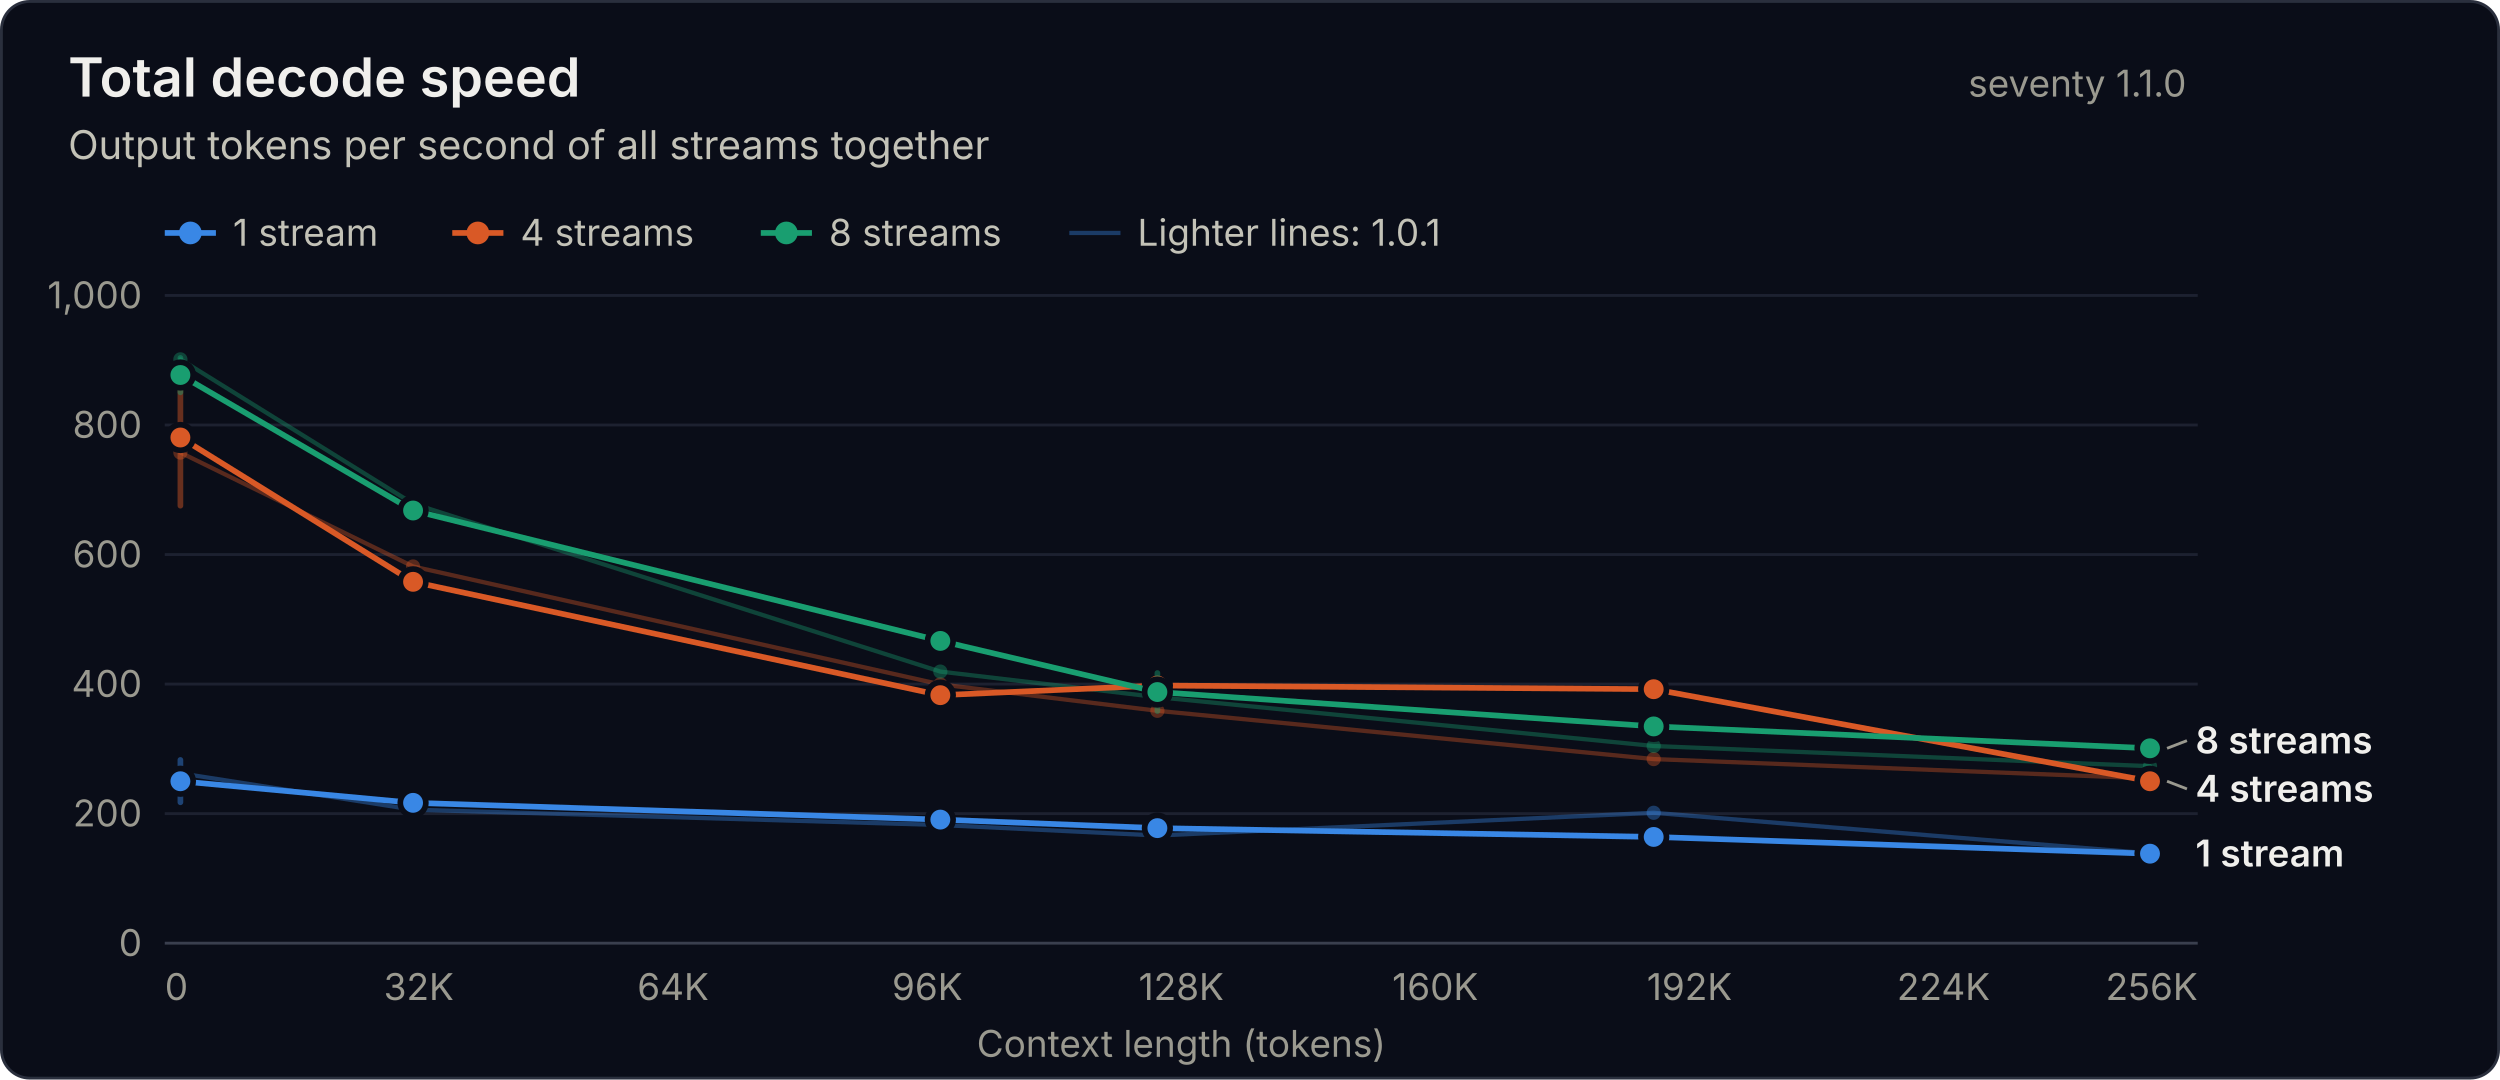
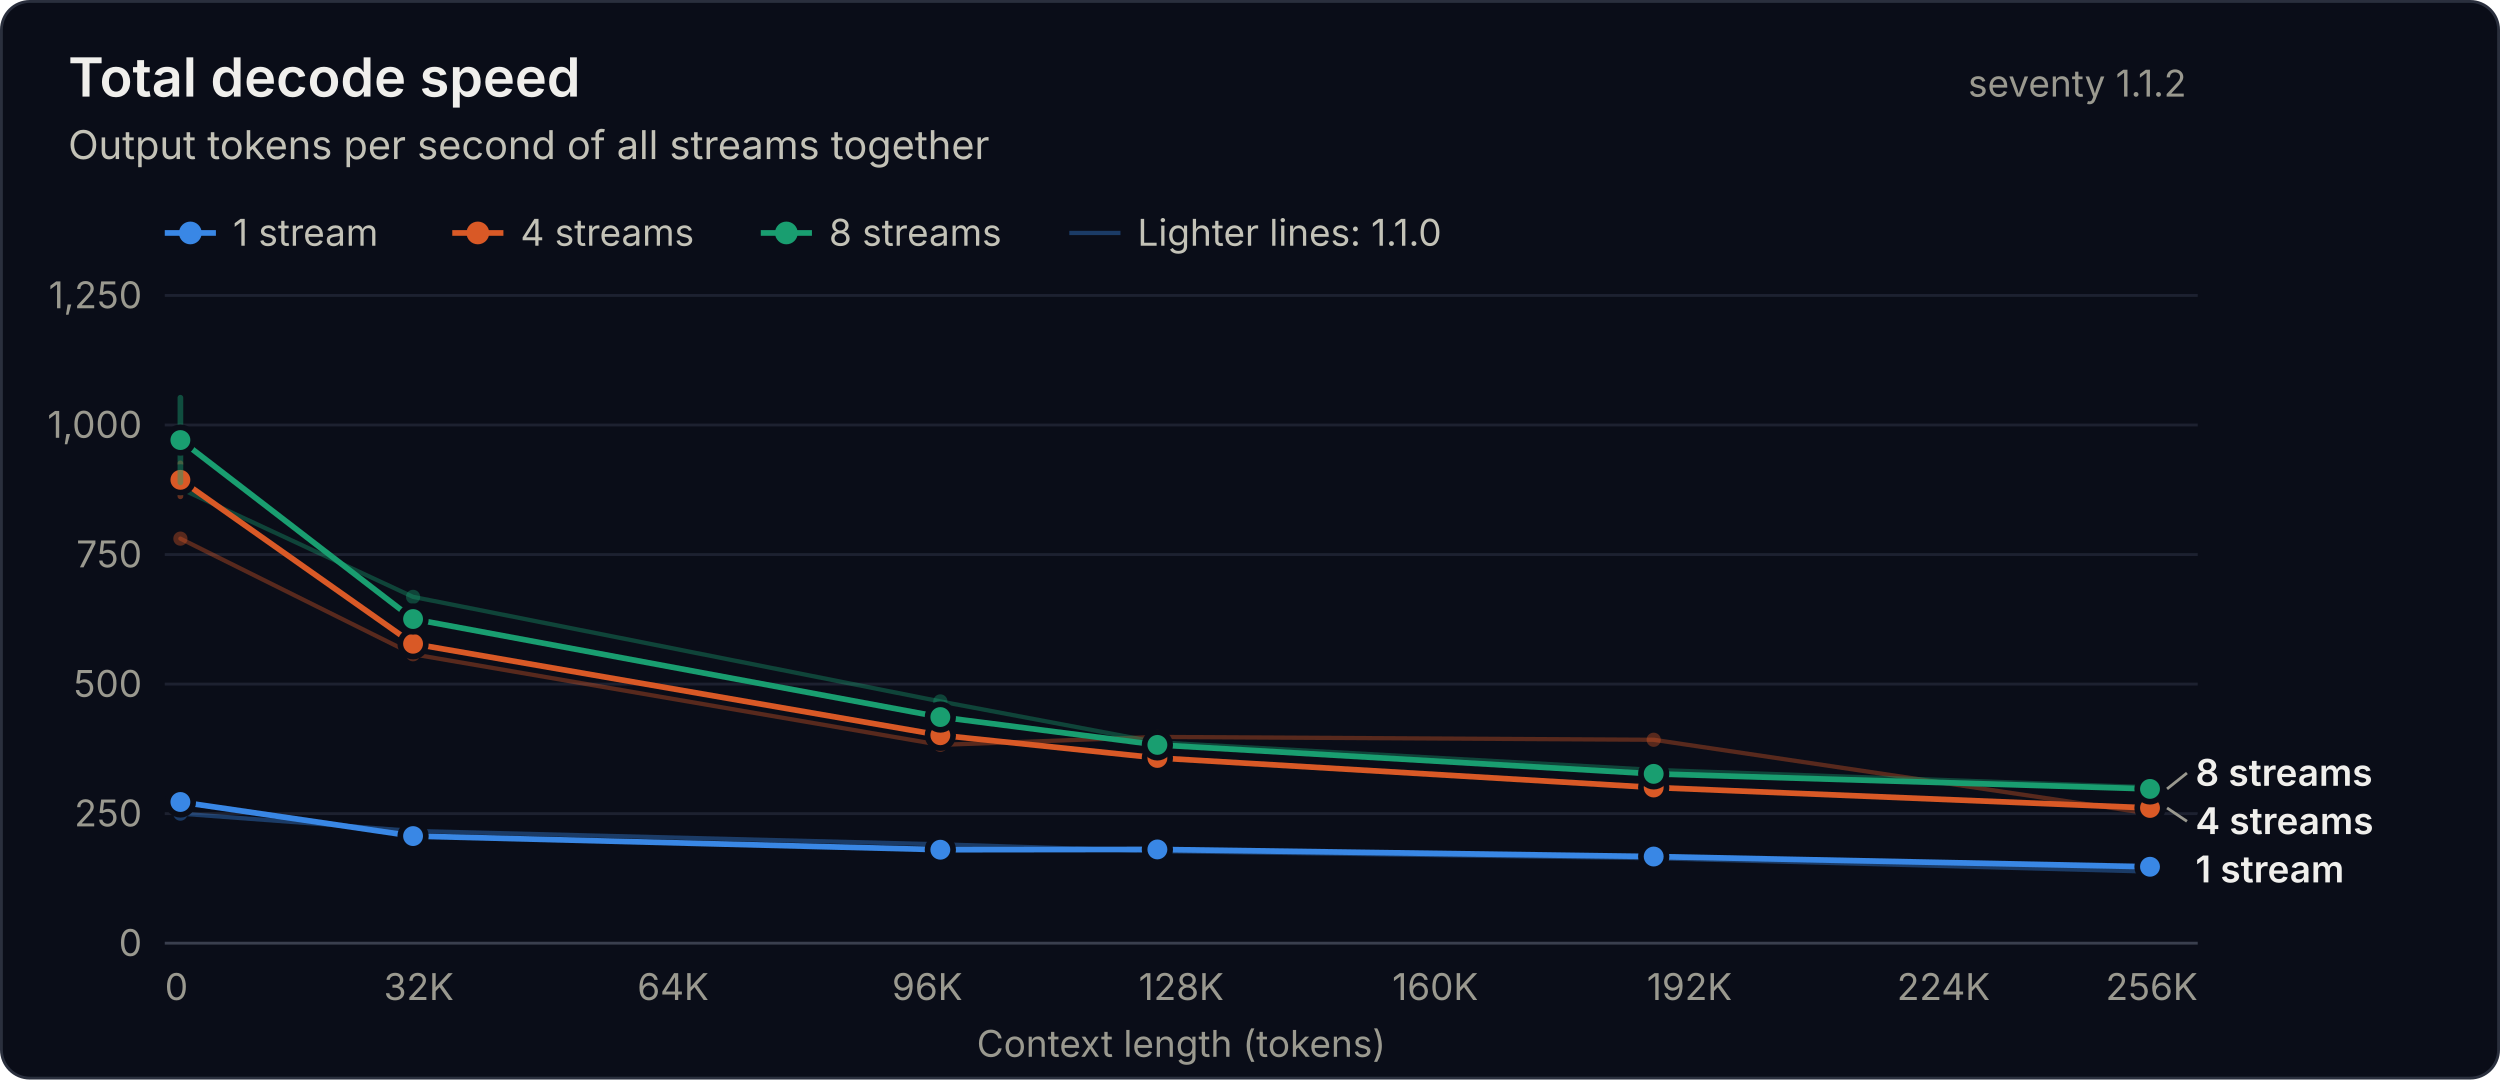
<svg xmlns="http://www.w3.org/2000/svg" viewBox="0 0 880 380" width="880" height="380" font-family="Inter, system-ui, -apple-system, 'Segoe UI', Helvetica, Arial, sans-serif" role="img" aria-label="Total decode speed">
  <rect x="0.5" y="0.5" width="879" height="379" rx="10" fill="#0a0d18" stroke="#2a2f3d" />
  <text x="24.0" y="34.0" font-size="19" font-weight="600" fill="#f0efec" text-anchor="start">Total decode speed</text>
  <text x="24.0" y="56.0" font-size="14" font-weight="400" fill="#c3c2b7" text-anchor="start">Output tokens per second of all streams together</text>
-   <text x="769.6" y="34.0" font-size="13" font-weight="400" fill="#9a998f" text-anchor="end">seventy 1.1.0</text>
+   <text x="769.6" y="34.0" font-size="13" font-weight="400" fill="#9a998f" text-anchor="end">seventy 1.1.2</text>
  <line x1="58" x2="773.6" y1="332.0" y2="332.0" stroke="#3a3f4e" stroke-width="1" />
  <text x="50.0" y="336.5" font-size="13" font-weight="400" fill="#9a998f" text-anchor="end">0</text>
  <line x1="58" x2="773.6" y1="286.4" y2="286.4" stroke="#1d2130" stroke-width="1" />
-   <text x="50.0" y="290.9" font-size="13" font-weight="400" fill="#9a998f" text-anchor="end">200</text>
+   <text x="50.0" y="290.9" font-size="13" font-weight="400" fill="#9a998f" text-anchor="end">250</text>
  <line x1="58" x2="773.6" y1="240.8" y2="240.8" stroke="#1d2130" stroke-width="1" />
-   <text x="50.0" y="245.3" font-size="13" font-weight="400" fill="#9a998f" text-anchor="end">400</text>
+   <text x="50.0" y="245.3" font-size="13" font-weight="400" fill="#9a998f" text-anchor="end">500</text>
  <line x1="58" x2="773.6" y1="195.2" y2="195.2" stroke="#1d2130" stroke-width="1" />
-   <text x="50.0" y="199.7" font-size="13" font-weight="400" fill="#9a998f" text-anchor="end">600</text>
+   <text x="50.0" y="199.7" font-size="13" font-weight="400" fill="#9a998f" text-anchor="end">750</text>
  <line x1="58" x2="773.6" y1="149.6" y2="149.6" stroke="#1d2130" stroke-width="1" />
-   <text x="50.0" y="154.1" font-size="13" font-weight="400" fill="#9a998f" text-anchor="end">800</text>
+   <text x="50.0" y="154.1" font-size="13" font-weight="400" fill="#9a998f" text-anchor="end">1,000</text>
  <line x1="58" x2="773.6" y1="104.0" y2="104.0" stroke="#1d2130" stroke-width="1" />
-   <text x="50.0" y="108.5" font-size="13" font-weight="400" fill="#9a998f" text-anchor="end">1,000</text>
+   <text x="50.0" y="108.5" font-size="13" font-weight="400" fill="#9a998f" text-anchor="end">1,250</text>
  <text x="58.0" y="352.0" font-size="13" font-weight="400" fill="#9a998f" text-anchor="start">0</text>
  <text x="147.4" y="352.0" font-size="13" font-weight="400" fill="#9a998f" text-anchor="middle">32K</text>
  <text x="236.9" y="352.0" font-size="13" font-weight="400" fill="#9a998f" text-anchor="middle">64K</text>
  <text x="326.4" y="352.0" font-size="13" font-weight="400" fill="#9a998f" text-anchor="middle">96K</text>
  <text x="415.8" y="352.0" font-size="13" font-weight="400" fill="#9a998f" text-anchor="middle">128K</text>
  <text x="505.2" y="352.0" font-size="13" font-weight="400" fill="#9a998f" text-anchor="middle">160K</text>
  <text x="594.7" y="352.0" font-size="13" font-weight="400" fill="#9a998f" text-anchor="middle">192K</text>
  <text x="684.1" y="352.0" font-size="13" font-weight="400" fill="#9a998f" text-anchor="middle">224K</text>
  <text x="773.6" y="352.0" font-size="13" font-weight="400" fill="#9a998f" text-anchor="end">256K</text>
  <text x="415.8" y="372.0" font-size="13" font-weight="400" fill="#9a998f" text-anchor="middle">Context length (tokens)</text>
-   <polyline points="63.5,272.2 145.4,285.0 331.0,290.4 407.4,294.1 582.1,286.1 756.8,300.4" fill="none" stroke="#3987e5" stroke-opacity="0.38" stroke-width="1.5" stroke-linejoin="round" stroke-linecap="round" />
-   <circle cx="63.5" cy="272.2" r="2.5" fill="#3987e5" fill-opacity="0.38" />
-   <circle cx="145.4" cy="285.0" r="2.5" fill="#3987e5" fill-opacity="0.38" />
-   <circle cx="331.0" cy="290.4" r="2.5" fill="#3987e5" fill-opacity="0.38" />
-   <circle cx="407.4" cy="294.1" r="2.5" fill="#3987e5" fill-opacity="0.38" />
-   <circle cx="582.1" cy="286.1" r="2.5" fill="#3987e5" fill-opacity="0.38" />
-   <circle cx="756.8" cy="300.4" r="2.5" fill="#3987e5" fill-opacity="0.38" />
-   <polyline points="63.5,159.3 145.4,199.4 331.0,240.9 407.4,250.2 582.1,267.2 756.8,274.0" fill="none" stroke="#d95926" stroke-opacity="0.38" stroke-width="1.5" stroke-linejoin="round" stroke-linecap="round" />
-   <circle cx="63.5" cy="159.3" r="2.5" fill="#d95926" fill-opacity="0.38" />
-   <circle cx="145.4" cy="199.4" r="2.5" fill="#d95926" fill-opacity="0.38" />
-   <circle cx="331.0" cy="240.9" r="2.5" fill="#d95926" fill-opacity="0.38" />
-   <circle cx="407.4" cy="250.2" r="2.5" fill="#d95926" fill-opacity="0.38" />
-   <circle cx="582.1" cy="267.2" r="2.5" fill="#d95926" fill-opacity="0.38" />
-   <circle cx="756.8" cy="274.0" r="2.5" fill="#d95926" fill-opacity="0.38" />
-   <polyline points="63.5,126.5 145.4,177.3 331.0,236.4 407.4,245.4 582.1,262.6 756.8,269.7" fill="none" stroke="#199e70" stroke-opacity="0.38" stroke-width="1.5" stroke-linejoin="round" stroke-linecap="round" />
-   <circle cx="63.5" cy="126.5" r="2.5" fill="#199e70" fill-opacity="0.38" />
-   <circle cx="145.4" cy="177.3" r="2.5" fill="#199e70" fill-opacity="0.38" />
-   <circle cx="331.0" cy="236.4" r="2.5" fill="#199e70" fill-opacity="0.38" />
-   <circle cx="407.4" cy="245.4" r="2.5" fill="#199e70" fill-opacity="0.38" />
-   <circle cx="582.1" cy="262.6" r="2.5" fill="#199e70" fill-opacity="0.38" />
-   <circle cx="756.8" cy="269.7" r="2.5" fill="#199e70" fill-opacity="0.38" />
-   <polyline points="63.5,275.0 145.4,282.6 331.0,288.5 407.4,291.5 582.1,294.6 756.8,300.5" fill="none" stroke="#3987e5" stroke-width="2" stroke-linejoin="round" stroke-linecap="round" />
-   <line x1="63.5" x2="63.5" y1="282.4" y2="267.5" stroke="#3987e5" stroke-opacity="0.45" stroke-width="2" stroke-linecap="round" />
-   <circle cx="63.5" cy="275.0" r="4.5" fill="#3987e5" stroke="#0a0d18" stroke-width="2" />
-   <line x1="145.4" x2="145.4" y1="283.3" y2="281.9" stroke="#3987e5" stroke-opacity="0.45" stroke-width="2" stroke-linecap="round" />
-   <circle cx="145.4" cy="282.6" r="4.5" fill="#3987e5" stroke="#0a0d18" stroke-width="2" />
-   <line x1="331.0" x2="331.0" y1="289.8" y2="287.3" stroke="#3987e5" stroke-opacity="0.45" stroke-width="2" stroke-linecap="round" />
-   <circle cx="331.0" cy="288.5" r="4.5" fill="#3987e5" stroke="#0a0d18" stroke-width="2" />
-   <line x1="407.4" x2="407.4" y1="295.2" y2="287.8" stroke="#3987e5" stroke-opacity="0.45" stroke-width="2" stroke-linecap="round" />
-   <circle cx="407.4" cy="291.5" r="4.5" fill="#3987e5" stroke="#0a0d18" stroke-width="2" />
-   <line x1="582.1" x2="582.1" y1="295.5" y2="293.7" stroke="#3987e5" stroke-opacity="0.45" stroke-width="2" stroke-linecap="round" />
-   <circle cx="582.1" cy="294.6" r="4.5" fill="#3987e5" stroke="#0a0d18" stroke-width="2" />
-   <line x1="756.8" x2="756.8" y1="301.2" y2="299.8" stroke="#3987e5" stroke-opacity="0.45" stroke-width="2" stroke-linecap="round" />
-   <circle cx="756.8" cy="300.5" r="4.5" fill="#3987e5" stroke="#0a0d18" stroke-width="2" />
-   <polyline points="63.5,154.0 145.4,204.8 331.0,244.7 407.4,241.3 582.1,242.6 756.8,275.0" fill="none" stroke="#d95926" stroke-width="2" stroke-linejoin="round" stroke-linecap="round" />
-   <line x1="63.5" x2="63.5" y1="178.0" y2="129.9" stroke="#d95926" stroke-opacity="0.45" stroke-width="2" stroke-linecap="round" />
-   <circle cx="63.5" cy="154.0" r="4.5" fill="#d95926" stroke="#0a0d18" stroke-width="2" />
-   <line x1="145.4" x2="145.4" y1="208.9" y2="200.8" stroke="#d95926" stroke-opacity="0.45" stroke-width="2" stroke-linecap="round" />
-   <circle cx="145.4" cy="204.8" r="4.5" fill="#d95926" stroke="#0a0d18" stroke-width="2" />
-   <line x1="331.0" x2="331.0" y1="247.5" y2="241.9" stroke="#d95926" stroke-opacity="0.45" stroke-width="2" stroke-linecap="round" />
-   <circle cx="331.0" cy="244.7" r="4.5" fill="#d95926" stroke="#0a0d18" stroke-width="2" />
-   <line x1="407.4" x2="407.4" y1="243.9" y2="238.6" stroke="#d95926" stroke-opacity="0.45" stroke-width="2" stroke-linecap="round" />
-   <circle cx="407.4" cy="241.3" r="4.5" fill="#d95926" stroke="#0a0d18" stroke-width="2" />
-   <line x1="582.1" x2="582.1" y1="245.8" y2="239.3" stroke="#d95926" stroke-opacity="0.45" stroke-width="2" stroke-linecap="round" />
-   <circle cx="582.1" cy="242.6" r="4.5" fill="#d95926" stroke="#0a0d18" stroke-width="2" />
-   <line x1="756.8" x2="756.8" y1="276.0" y2="274.1" stroke="#d95926" stroke-opacity="0.45" stroke-width="2" stroke-linecap="round" />
-   <circle cx="756.8" cy="275.0" r="4.5" fill="#d95926" stroke="#0a0d18" stroke-width="2" />
-   <polyline points="63.5,132.0 145.4,179.7 331.0,225.6 407.4,243.6 582.1,255.7 756.8,263.4" fill="none" stroke="#199e70" stroke-width="2" stroke-linejoin="round" stroke-linecap="round" />
-   <line x1="63.5" x2="63.5" y1="138.1" y2="126.0" stroke="#199e70" stroke-opacity="0.45" stroke-width="2" stroke-linecap="round" />
-   <circle cx="63.5" cy="132.0" r="4.5" fill="#199e70" stroke="#0a0d18" stroke-width="2" />
-   <line x1="145.4" x2="145.4" y1="183.5" y2="175.8" stroke="#199e70" stroke-opacity="0.45" stroke-width="2" stroke-linecap="round" />
-   <circle cx="145.4" cy="179.7" r="4.5" fill="#199e70" stroke="#0a0d18" stroke-width="2" />
-   <circle cx="331.0" cy="225.6" r="4.5" fill="#199e70" stroke="#0a0d18" stroke-width="2" />
-   <line x1="407.4" x2="407.4" y1="250.3" y2="236.9" stroke="#199e70" stroke-opacity="0.45" stroke-width="2" stroke-linecap="round" />
-   <circle cx="407.4" cy="243.6" r="4.5" fill="#199e70" stroke="#0a0d18" stroke-width="2" />
-   <line x1="582.1" x2="582.1" y1="256.6" y2="254.8" stroke="#199e70" stroke-opacity="0.45" stroke-width="2" stroke-linecap="round" />
-   <circle cx="582.1" cy="255.7" r="4.5" fill="#199e70" stroke="#0a0d18" stroke-width="2" />
-   <line x1="756.8" x2="756.8" y1="265.1" y2="261.8" stroke="#199e70" stroke-opacity="0.45" stroke-width="2" stroke-linecap="round" />
-   <circle cx="756.8" cy="263.4" r="4.5" fill="#199e70" stroke="#0a0d18" stroke-width="2" />
-   <line x1="762.8" y1="263.4" x2="769.8" y2="260.7" stroke="#9a998f" stroke-width="1" />
-   <text x="772.8" y="265.2" font-size="13" font-weight="600" fill="#f0efec" text-anchor="start" paint-order="stroke" stroke="#0a0d18" stroke-width="4" stroke-linejoin="round">8 streams</text>
-   <line x1="762.8" y1="275.0" x2="769.8" y2="277.7" stroke="#9a998f" stroke-width="1" />
-   <text x="772.8" y="282.2" font-size="13" font-weight="600" fill="#f0efec" text-anchor="start" paint-order="stroke" stroke="#0a0d18" stroke-width="4" stroke-linejoin="round">4 streams</text>
-   <text x="772.8" y="305.0" font-size="13" font-weight="600" fill="#f0efec" text-anchor="start" paint-order="stroke" stroke="#0a0d18" stroke-width="4" stroke-linejoin="round">1 stream</text>
+   <polyline points="63.5,286.4 145.4,292.5 331.0,297.2 407.4,299.6 582.1,302.1 756.8,306.8" fill="none" stroke="#3987e5" stroke-opacity="0.38" stroke-width="1.5" stroke-linejoin="round" stroke-linecap="round" />
+   <circle cx="63.5" cy="286.4" r="2.5" fill="#3987e5" fill-opacity="0.38" />
+   <circle cx="145.4" cy="292.5" r="2.5" fill="#3987e5" fill-opacity="0.38" />
+   <circle cx="331.0" cy="297.2" r="2.5" fill="#3987e5" fill-opacity="0.38" />
+   <circle cx="407.4" cy="299.6" r="2.5" fill="#3987e5" fill-opacity="0.38" />
+   <circle cx="582.1" cy="302.1" r="2.5" fill="#3987e5" fill-opacity="0.38" />
+   <circle cx="756.8" cy="306.8" r="2.5" fill="#3987e5" fill-opacity="0.38" />
+   <polyline points="63.5,189.6 145.4,230.3 331.0,262.2 407.4,259.4 582.1,260.4 756.8,286.4" fill="none" stroke="#d95926" stroke-opacity="0.38" stroke-width="1.5" stroke-linejoin="round" stroke-linecap="round" />
+   <circle cx="63.5" cy="189.6" r="2.5" fill="#d95926" fill-opacity="0.38" />
+   <circle cx="145.4" cy="230.3" r="2.5" fill="#d95926" fill-opacity="0.38" />
+   <circle cx="331.0" cy="262.2" r="2.5" fill="#d95926" fill-opacity="0.38" />
+   <circle cx="407.4" cy="259.4" r="2.5" fill="#d95926" fill-opacity="0.38" />
+   <circle cx="582.1" cy="260.4" r="2.5" fill="#d95926" fill-opacity="0.38" />
+   <circle cx="756.8" cy="286.4" r="2.5" fill="#d95926" fill-opacity="0.38" />
+   <polyline points="63.5,172.0 145.4,210.1 331.0,246.9 407.4,261.3 582.1,271.0 756.8,277.1" fill="none" stroke="#199e70" stroke-opacity="0.38" stroke-width="1.5" stroke-linejoin="round" stroke-linecap="round" />
+   <circle cx="63.5" cy="172.0" r="2.5" fill="#199e70" fill-opacity="0.38" />
+   <circle cx="145.4" cy="210.1" r="2.5" fill="#199e70" fill-opacity="0.38" />
+   <circle cx="331.0" cy="246.9" r="2.5" fill="#199e70" fill-opacity="0.38" />
+   <circle cx="407.4" cy="261.3" r="2.5" fill="#199e70" fill-opacity="0.38" />
+   <circle cx="582.1" cy="271.0" r="2.5" fill="#199e70" fill-opacity="0.38" />
+   <circle cx="756.8" cy="277.1" r="2.5" fill="#199e70" fill-opacity="0.38" />
+   <polyline points="63.5,282.3 145.4,294.3 331.0,299.1 407.4,299.0 582.1,301.5 756.8,305.1" fill="none" stroke="#3987e5" stroke-width="2" stroke-linejoin="round" stroke-linecap="round" />
+   <line x1="63.5" x2="63.5" y1="283.4" y2="281.3" stroke="#3987e5" stroke-opacity="0.45" stroke-width="2" stroke-linecap="round" />
+   <circle cx="63.5" cy="282.3" r="4.5" fill="#3987e5" stroke="#0a0d18" stroke-width="2" />
+   <circle cx="145.4" cy="294.3" r="4.5" fill="#3987e5" stroke="#0a0d18" stroke-width="2" />
+   <line x1="331.0" x2="331.0" y1="299.9" y2="298.4" stroke="#3987e5" stroke-opacity="0.45" stroke-width="2" stroke-linecap="round" />
+   <circle cx="331.0" cy="299.1" r="4.5" fill="#3987e5" stroke="#0a0d18" stroke-width="2" />
+   <line x1="407.4" x2="407.4" y1="301.1" y2="296.9" stroke="#3987e5" stroke-opacity="0.45" stroke-width="2" stroke-linecap="round" />
+   <circle cx="407.4" cy="299.0" r="4.5" fill="#3987e5" stroke="#0a0d18" stroke-width="2" />
+   <line x1="582.1" x2="582.1" y1="302.2" y2="300.9" stroke="#3987e5" stroke-opacity="0.45" stroke-width="2" stroke-linecap="round" />
+   <circle cx="582.1" cy="301.5" r="4.5" fill="#3987e5" stroke="#0a0d18" stroke-width="2" />
+   <line x1="756.8" x2="756.8" y1="305.9" y2="304.3" stroke="#3987e5" stroke-opacity="0.45" stroke-width="2" stroke-linecap="round" />
+   <circle cx="756.8" cy="305.1" r="4.5" fill="#3987e5" stroke="#0a0d18" stroke-width="2" />
+   <polyline points="63.5,168.9 145.4,226.6 331.0,258.8 407.4,266.8 582.1,277.2 756.8,284.4" fill="none" stroke="#d95926" stroke-width="2" stroke-linejoin="round" stroke-linecap="round" />
+   <line x1="63.5" x2="63.5" y1="174.7" y2="163.1" stroke="#d95926" stroke-opacity="0.45" stroke-width="2" stroke-linecap="round" />
+   <circle cx="63.5" cy="168.9" r="4.5" fill="#d95926" stroke="#0a0d18" stroke-width="2" />
+   <line x1="145.4" x2="145.4" y1="230.1" y2="223.0" stroke="#d95926" stroke-opacity="0.45" stroke-width="2" stroke-linecap="round" />
+   <circle cx="145.4" cy="226.6" r="4.5" fill="#d95926" stroke="#0a0d18" stroke-width="2" />
+   <line x1="331.0" x2="331.0" y1="261.4" y2="256.2" stroke="#d95926" stroke-opacity="0.45" stroke-width="2" stroke-linecap="round" />
+   <circle cx="331.0" cy="258.8" r="4.5" fill="#d95926" stroke="#0a0d18" stroke-width="2" />
+   <line x1="407.4" x2="407.4" y1="267.9" y2="265.7" stroke="#d95926" stroke-opacity="0.45" stroke-width="2" stroke-linecap="round" />
+   <circle cx="407.4" cy="266.8" r="4.5" fill="#d95926" stroke="#0a0d18" stroke-width="2" />
+   <circle cx="582.1" cy="277.2" r="4.5" fill="#d95926" stroke="#0a0d18" stroke-width="2" />
+   <circle cx="756.8" cy="284.4" r="4.5" fill="#d95926" stroke="#0a0d18" stroke-width="2" />
+   <polyline points="63.5,154.9 145.4,217.9 331.0,252.4 407.4,262.2 582.1,272.4 756.8,277.7" fill="none" stroke="#199e70" stroke-width="2" stroke-linejoin="round" stroke-linecap="round" />
+   <line x1="63.5" x2="63.5" y1="169.8" y2="140.0" stroke="#199e70" stroke-opacity="0.45" stroke-width="2" stroke-linecap="round" />
+   <circle cx="63.5" cy="154.9" r="4.5" fill="#199e70" stroke="#0a0d18" stroke-width="2" />
+   <line x1="145.4" x2="145.4" y1="220.5" y2="215.4" stroke="#199e70" stroke-opacity="0.45" stroke-width="2" stroke-linecap="round" />
+   <circle cx="145.4" cy="217.9" r="4.5" fill="#199e70" stroke="#0a0d18" stroke-width="2" />
+   <line x1="331.0" x2="331.0" y1="255.5" y2="249.2" stroke="#199e70" stroke-opacity="0.45" stroke-width="2" stroke-linecap="round" />
+   <circle cx="331.0" cy="252.4" r="4.5" fill="#199e70" stroke="#0a0d18" stroke-width="2" />
+   <line x1="407.4" x2="407.4" y1="263.6" y2="260.8" stroke="#199e70" stroke-opacity="0.45" stroke-width="2" stroke-linecap="round" />
+   <circle cx="407.4" cy="262.2" r="4.5" fill="#199e70" stroke="#0a0d18" stroke-width="2" />
+   <line x1="582.1" x2="582.1" y1="274.8" y2="270.0" stroke="#199e70" stroke-opacity="0.45" stroke-width="2" stroke-linecap="round" />
+   <circle cx="582.1" cy="272.4" r="4.5" fill="#199e70" stroke="#0a0d18" stroke-width="2" />
+   <line x1="756.8" x2="756.8" y1="281.2" y2="274.1" stroke="#199e70" stroke-opacity="0.45" stroke-width="2" stroke-linecap="round" />
+   <circle cx="756.8" cy="277.7" r="4.5" fill="#199e70" stroke="#0a0d18" stroke-width="2" />
+   <line x1="762.8" y1="277.7" x2="769.8" y2="272.1" stroke="#9a998f" stroke-width="1" />
+   <text x="772.8" y="276.6" font-size="13" font-weight="600" fill="#f0efec" text-anchor="start" paint-order="stroke" stroke="#0a0d18" stroke-width="4" stroke-linejoin="round">8 streams</text>
+   <line x1="762.8" y1="284.4" x2="769.8" y2="289.1" stroke="#9a998f" stroke-width="1" />
+   <text x="772.8" y="293.6" font-size="13" font-weight="600" fill="#f0efec" text-anchor="start" paint-order="stroke" stroke="#0a0d18" stroke-width="4" stroke-linejoin="round">4 streams</text>
+   <text x="772.8" y="310.6" font-size="13" font-weight="600" fill="#f0efec" text-anchor="start" paint-order="stroke" stroke="#0a0d18" stroke-width="4" stroke-linejoin="round">1 stream</text>
  <line x1="58" x2="76" y1="82" y2="82" stroke="#3987e5" stroke-width="2" />
  <circle cx="67" cy="82" r="4" fill="#3987e5" />
  <text x="82.0" y="86.5" font-size="13" font-weight="400" fill="#c3c2b7" text-anchor="start">1 stream</text>
  <line x1="159.2" x2="177.2" y1="82" y2="82" stroke="#d95926" stroke-width="2" />
  <circle cx="168.2" cy="82" r="4" fill="#d95926" />
  <text x="183.2" y="86.5" font-size="13" font-weight="400" fill="#c3c2b7" text-anchor="start">4 streams</text>
  <line x1="267.8" x2="285.8" y1="82" y2="82" stroke="#199e70" stroke-width="2" />
  <circle cx="276.8" cy="82" r="4" fill="#199e70" />
  <text x="291.8" y="86.5" font-size="13" font-weight="400" fill="#c3c2b7" text-anchor="start">8 streams</text>
  <line x1="376.4" x2="394.4" y1="82" y2="82" stroke="#3987e5" stroke-opacity="0.38" stroke-width="1.5" />
-   <text x="400.4" y="86.5" font-size="13" font-weight="400" fill="#c3c2b7" text-anchor="start">Lighter lines: 1.0.1</text>
+   <text x="400.4" y="86.5" font-size="13" font-weight="400" fill="#c3c2b7" text-anchor="start">Lighter lines: 1.1.0</text>
</svg>
